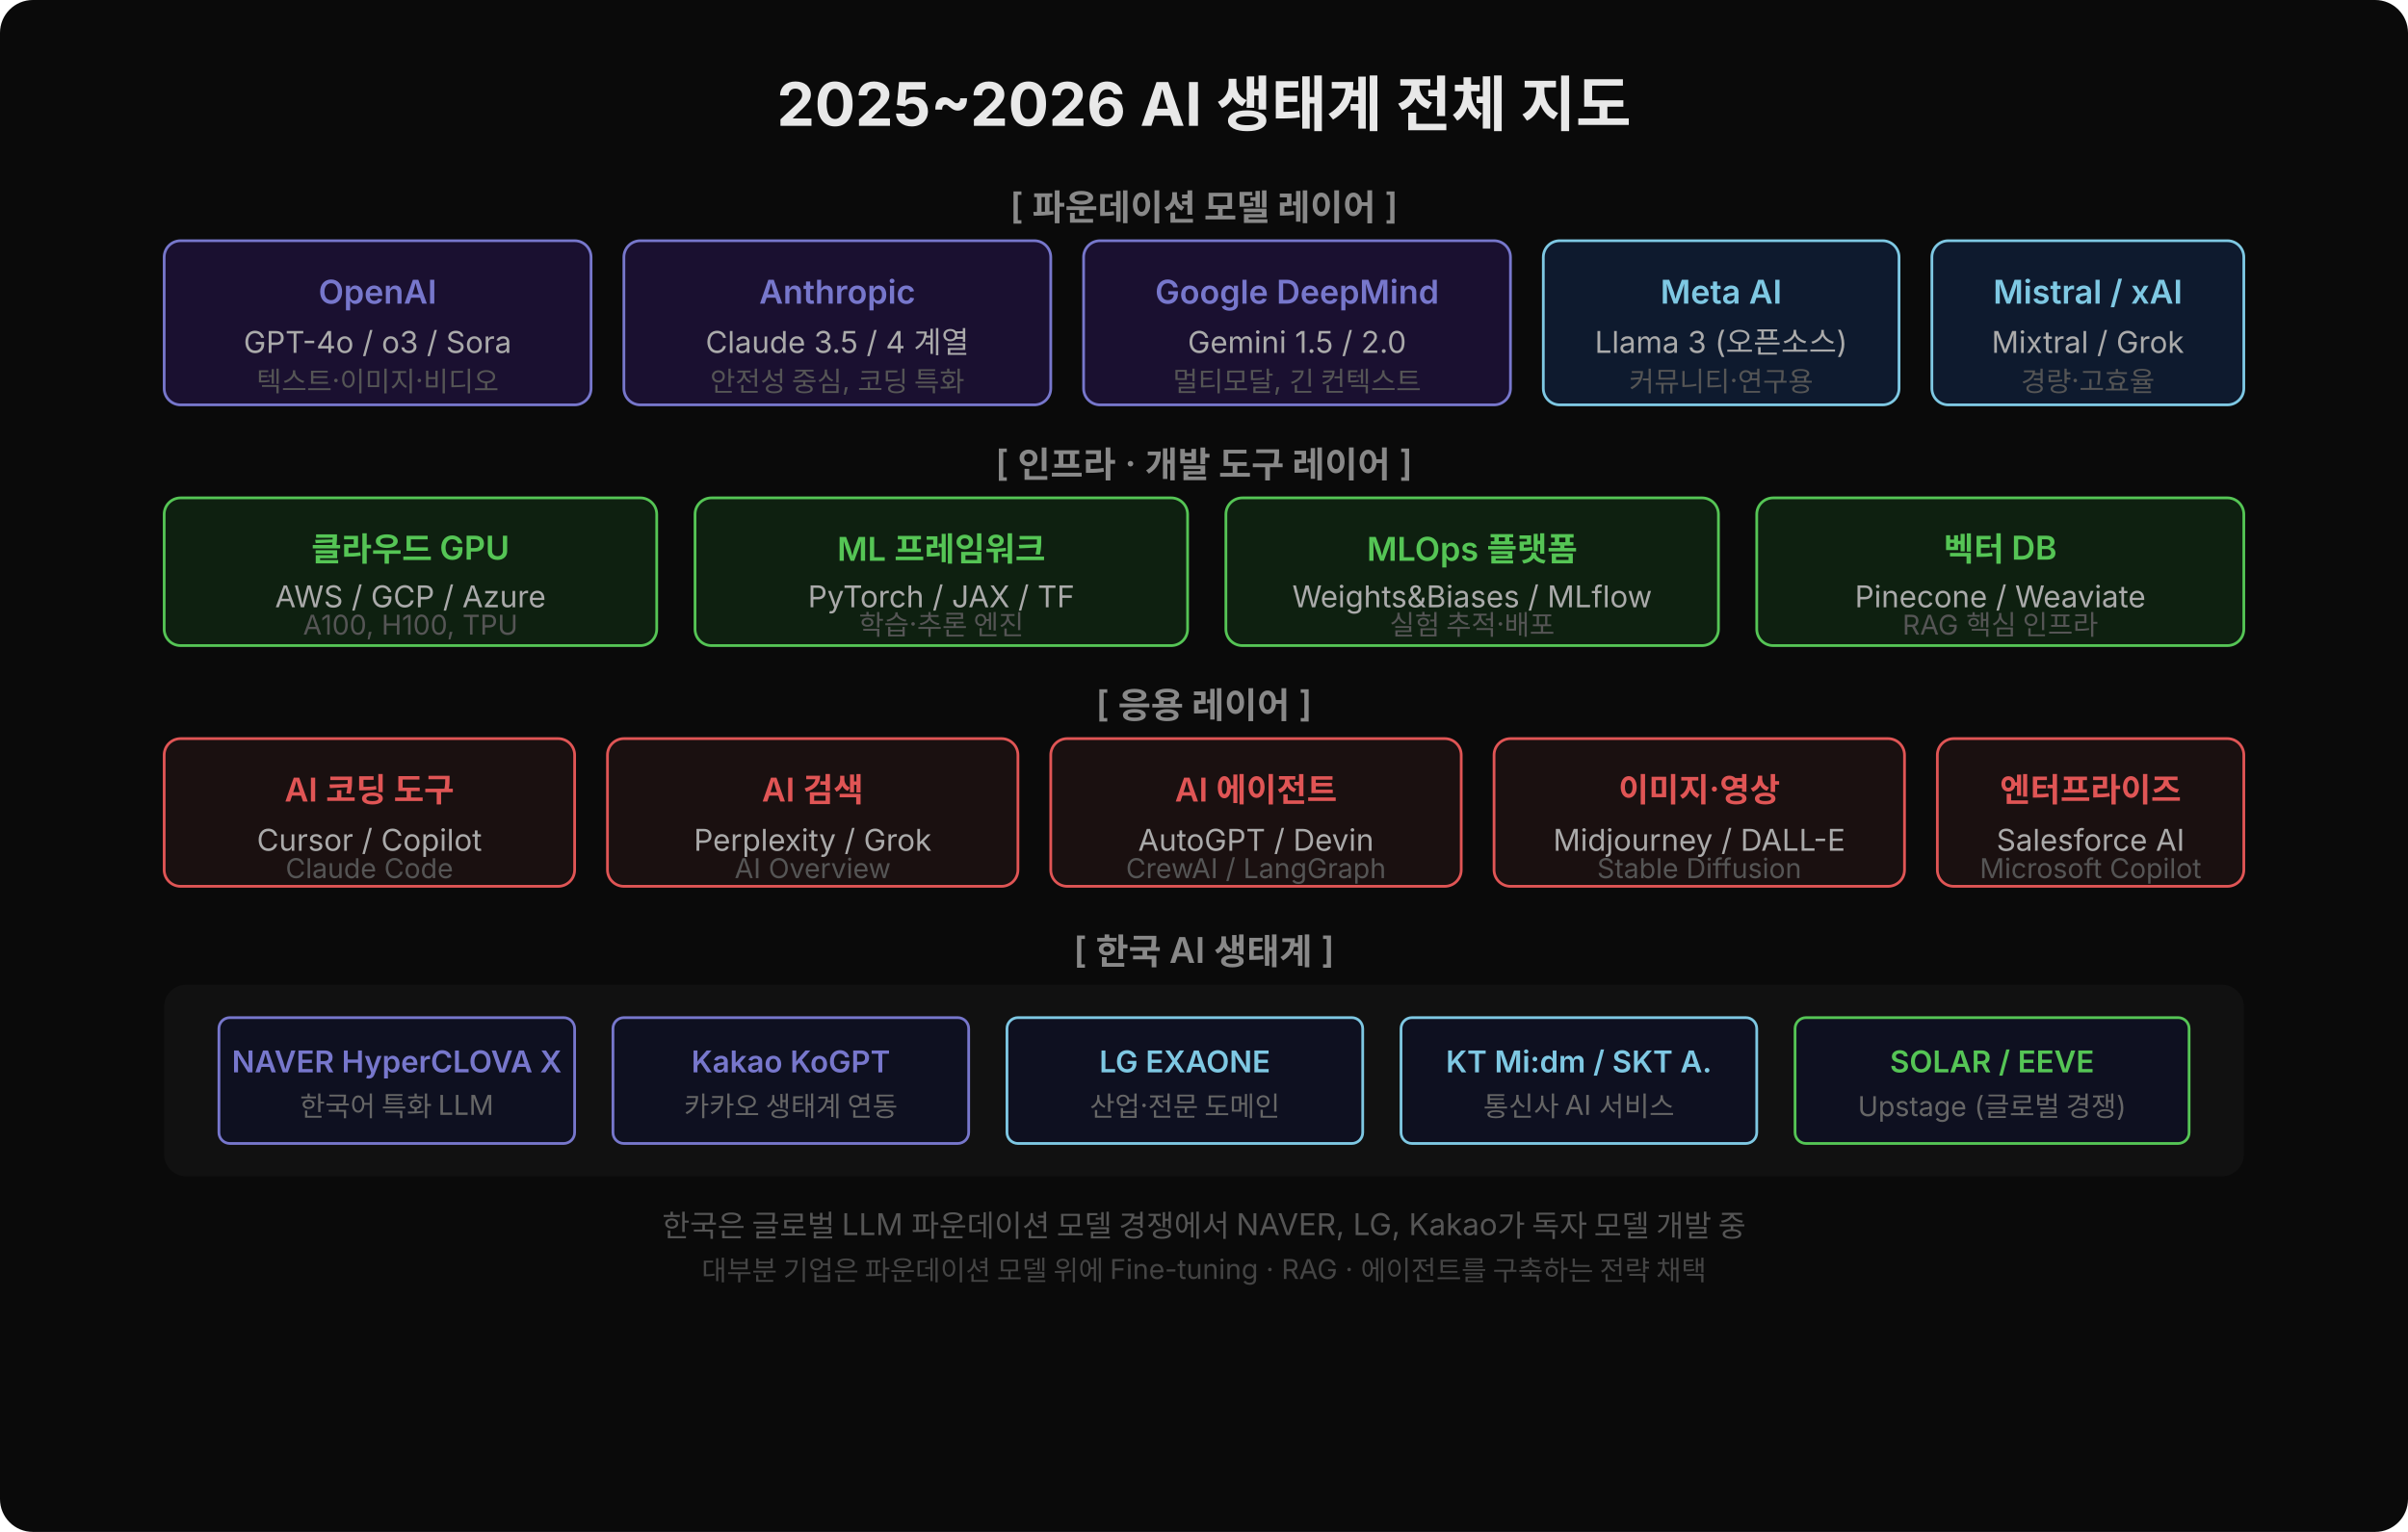
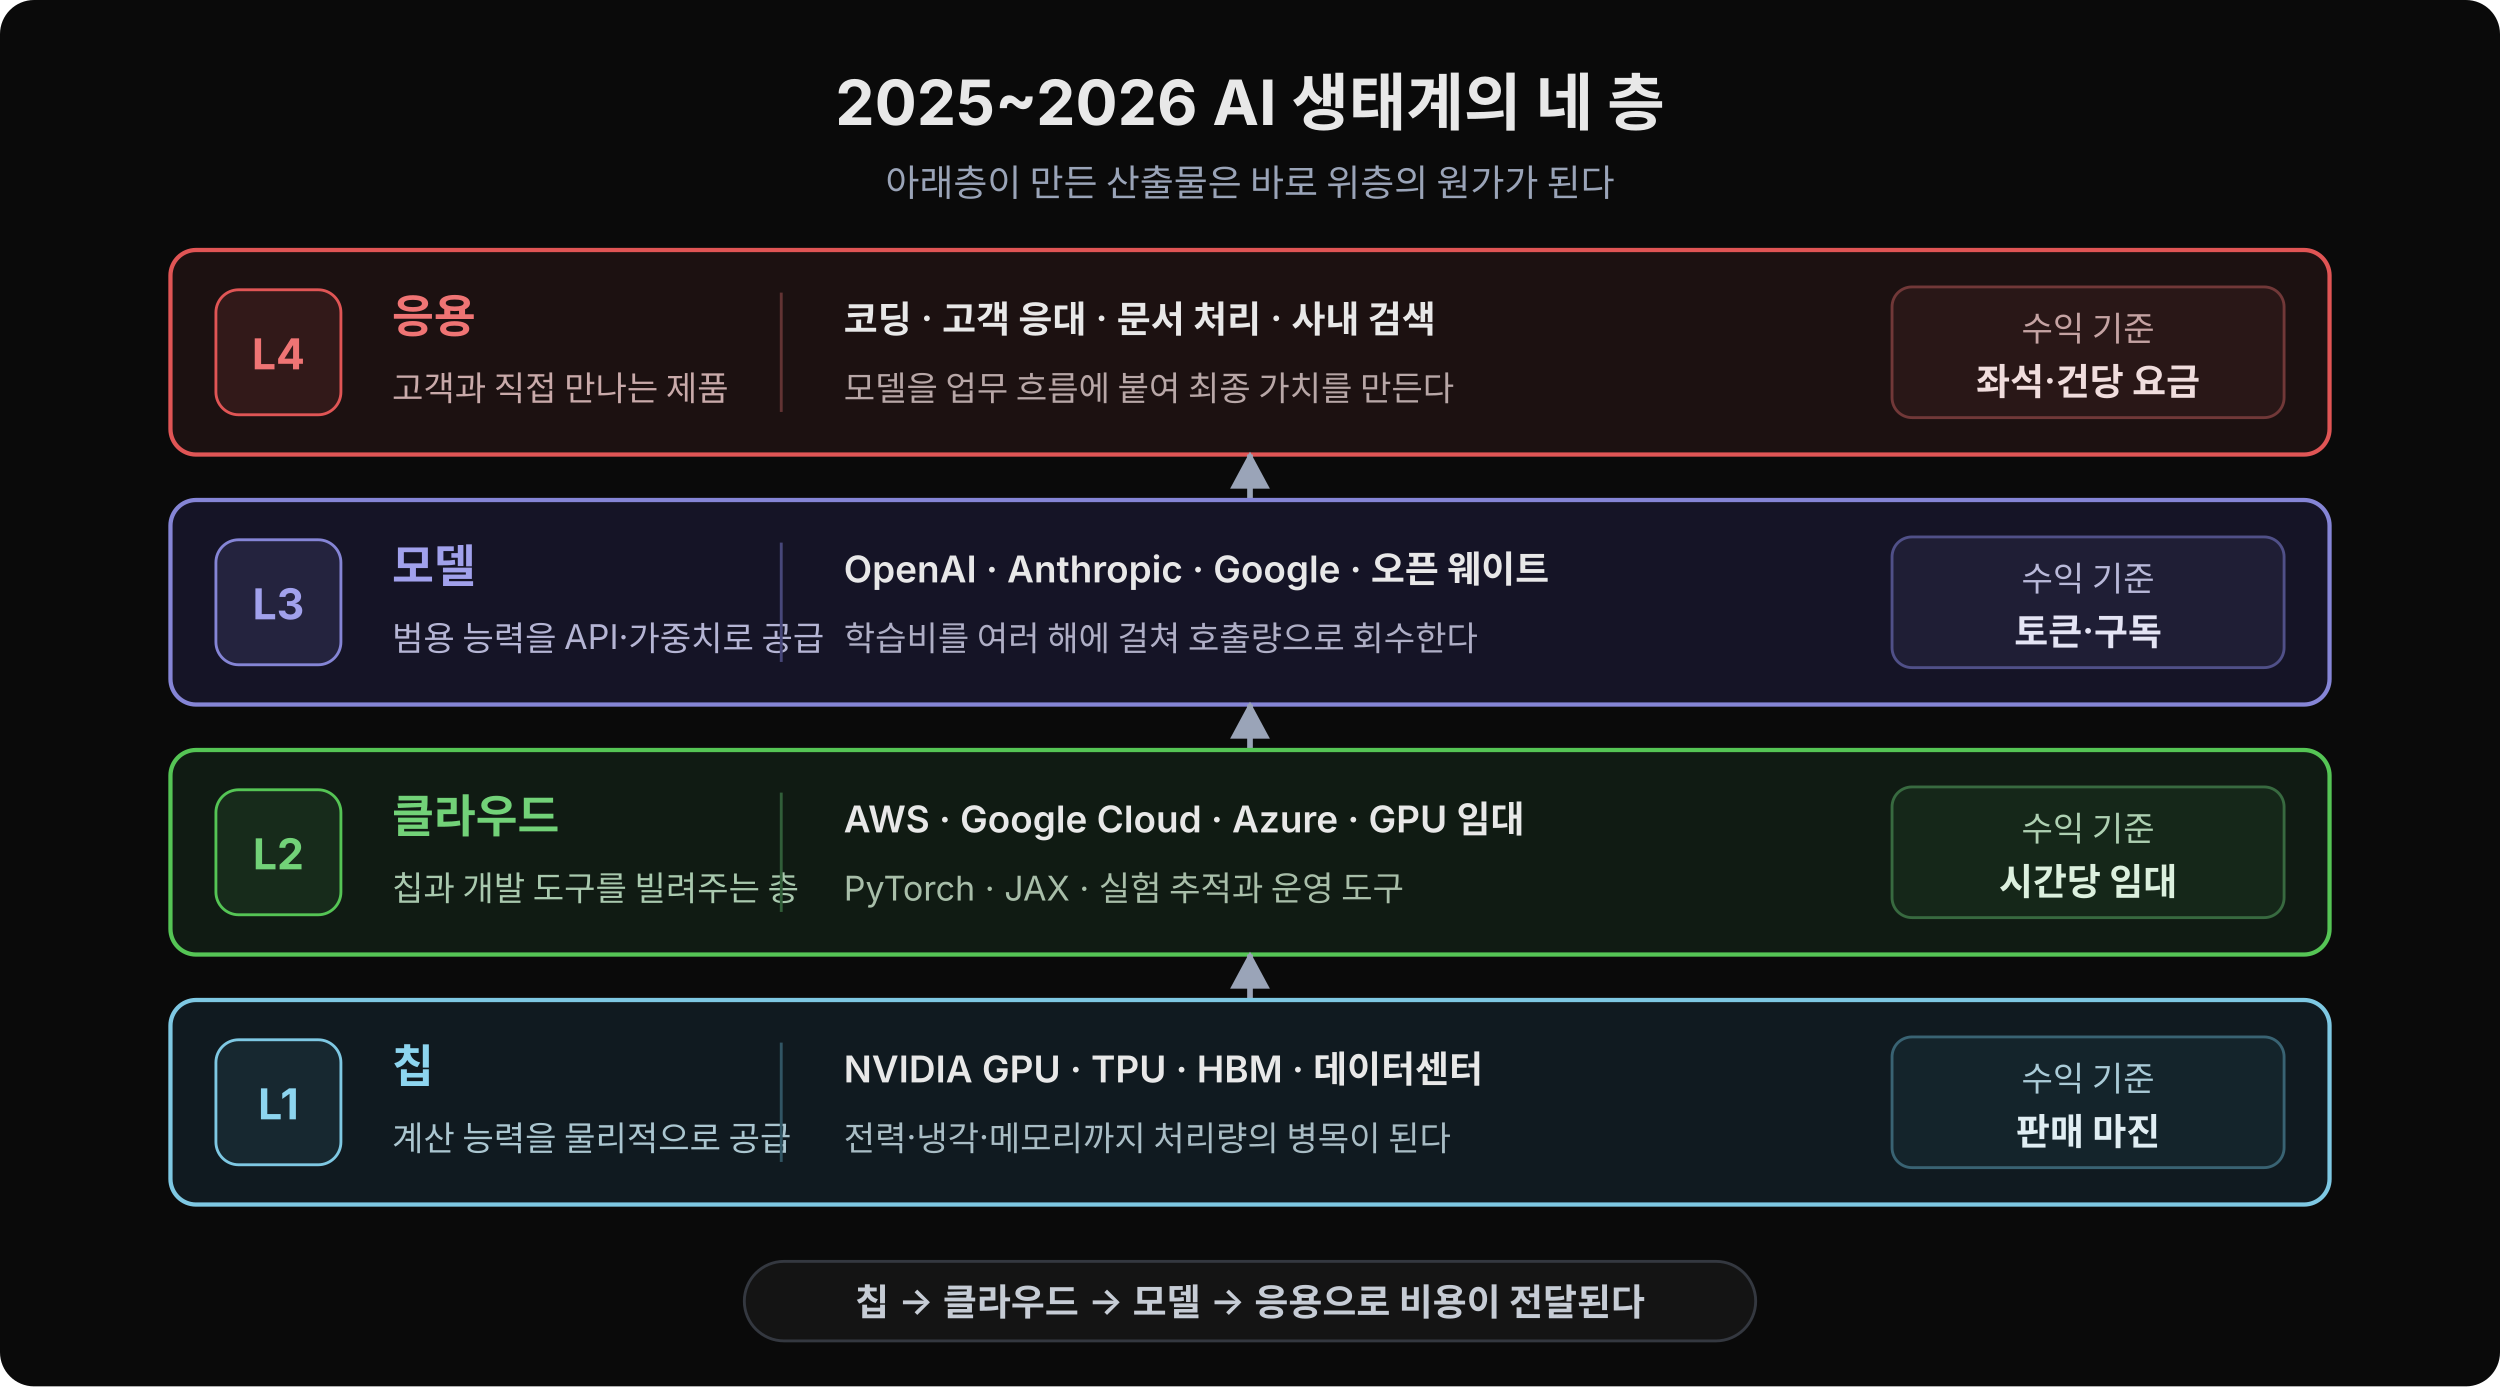
- <svg xmlns="http://www.w3.org/2000/svg" width="880" height="560" viewBox="0 0 880 560">
+ <svg xmlns="http://www.w3.org/2000/svg" width="880" height="488" viewBox="0 0 880 488">
  <defs>
-     <style>text:not([font-family]) { font-family: 'Wanted Sans Variable','Wanted Sans',-apple-system,sans-serif; }</style>
+     <style>text { font-family: 'Wanted Sans Variable','Wanted Sans',-apple-system,sans-serif; }</style>
+     <marker id="stack-arrow" viewBox="0 0 14 14" refX="12" refY="7" markerUnits="userSpaceOnUse" markerWidth="14" markerHeight="14" orient="auto">
+       <path d="M 0 0 L 13 7 L 0 14 z" fill="#9aa4b8" />
+     </marker>
  </defs>
-   <rect width="880" height="560" fill="#0a0a0a" rx="12" />
-   <text x="440" y="46" text-anchor="middle" font-size="22" font-weight="700" fill="#e8e8e8">2025~2026 AI 생태계 전체 지도</text>
-   <text x="440" y="80" text-anchor="middle" font-size="13" font-weight="600" fill="#888">[ 파운데이션 모델 레이어 ]</text>
-   <rect x="60" y="88" width="156" height="60" rx="6" fill="#1a1030" stroke="#7777cc" stroke-width="1" />
-   <text x="138" y="111" text-anchor="middle" font-size="12" font-weight="600" fill="#7777cc">OpenAI</text>
-   <text x="138" y="129" text-anchor="middle" font-size="11" fill="#aaa">GPT-4o / o3 / Sora</text>
-   <text x="138" y="143" text-anchor="middle" font-size="10" fill="#555">텍스트·이미지·비디오</text>
-   <rect x="228" y="88" width="156" height="60" rx="6" fill="#1a1030" stroke="#7777cc" stroke-width="1" />
-   <text x="306" y="111" text-anchor="middle" font-size="12" font-weight="600" fill="#7777cc">Anthropic</text>
-   <text x="306" y="129" text-anchor="middle" font-size="11" fill="#aaa">Claude 3.5 / 4 계열</text>
-   <text x="306" y="143" text-anchor="middle" font-size="10" fill="#555">안전성 중심, 코딩 특화</text>
-   <rect x="396" y="88" width="156" height="60" rx="6" fill="#1a1030" stroke="#7777cc" stroke-width="1" />
-   <text x="474" y="111" text-anchor="middle" font-size="12" font-weight="600" fill="#7777cc">Google DeepMind</text>
-   <text x="474" y="129" text-anchor="middle" font-size="11" fill="#aaa">Gemini 1.5 / 2.0</text>
-   <text x="474" y="143" text-anchor="middle" font-size="10" fill="#555">멀티모달, 긴 컨텍스트</text>
-   <rect x="564" y="88" width="130" height="60" rx="6" fill="#0e1a2e" stroke="#7ec8e3" stroke-width="1" />
-   <text x="629" y="111" text-anchor="middle" font-size="12" font-weight="600" fill="#7ec8e3">Meta AI</text>
-   <text x="629" y="129" text-anchor="middle" font-size="11" fill="#aaa">Llama 3 (오픈소스)</text>
-   <text x="629" y="143" text-anchor="middle" font-size="10" fill="#555">커뮤니티·연구용</text>
-   <rect x="706" y="88" width="114" height="60" rx="6" fill="#0e1a2e" stroke="#7ec8e3" stroke-width="1" />
-   <text x="763" y="111" text-anchor="middle" font-size="12" font-weight="600" fill="#7ec8e3">Mistral / xAI</text>
-   <text x="763" y="129" text-anchor="middle" font-size="11" fill="#aaa">Mixtral / Grok</text>
-   <text x="763" y="143" text-anchor="middle" font-size="10" fill="#555">경량·고효율</text>
-   <text x="440" y="174" text-anchor="middle" font-size="13" font-weight="600" fill="#888">[ 인프라 · 개발 도구 레이어 ]</text>
-   <rect x="60" y="182" width="180" height="54" rx="6" fill="#0e2010" stroke="#55c555" stroke-width="1" />
-   <text x="150" y="205" text-anchor="middle" font-size="12" font-weight="600" fill="#55c555">클라우드 GPU</text>
-   <text x="150" y="222" text-anchor="middle" font-size="11" fill="#aaa">AWS / GCP / Azure</text>
-   <text x="150" y="232" text-anchor="middle" font-size="10" fill="#555">A100, H100, TPU</text>
-   <rect x="254" y="182" width="180" height="54" rx="6" fill="#0e2010" stroke="#55c555" stroke-width="1" />
-   <text x="344" y="205" text-anchor="middle" font-size="12" font-weight="600" fill="#55c555">ML 프레임워크</text>
-   <text x="344" y="222" text-anchor="middle" font-size="11" fill="#aaa">PyTorch / JAX / TF</text>
-   <text x="344" y="232" text-anchor="middle" font-size="10" fill="#555">학습·추론 엔진</text>
-   <rect x="448" y="182" width="180" height="54" rx="6" fill="#0e2010" stroke="#55c555" stroke-width="1" />
-   <text x="538" y="205" text-anchor="middle" font-size="12" font-weight="600" fill="#55c555">MLOps 플랫폼</text>
-   <text x="538" y="222" text-anchor="middle" font-size="11" fill="#aaa">Weights&amp;Biases / MLflow</text>
-   <text x="538" y="232" text-anchor="middle" font-size="10" fill="#555">실험 추적·배포</text>
-   <rect x="642" y="182" width="178" height="54" rx="6" fill="#0e2010" stroke="#55c555" stroke-width="1" />
-   <text x="731" y="205" text-anchor="middle" font-size="12" font-weight="600" fill="#55c555">벡터 DB</text>
-   <text x="731" y="222" text-anchor="middle" font-size="11" fill="#aaa">Pinecone / Weaviate</text>
-   <text x="731" y="232" text-anchor="middle" font-size="10" fill="#555">RAG 핵심 인프라</text>
-   <text x="440" y="262" text-anchor="middle" font-size="13" font-weight="600" fill="#888">[ 응용 레이어 ]</text>
-   <rect x="60" y="270" width="150" height="54" rx="6" fill="#1a1010" stroke="#e05555" stroke-width="1" />
-   <text x="135" y="293" text-anchor="middle" font-size="12" font-weight="600" fill="#e05555">AI 코딩 도구</text>
-   <text x="135" y="311" text-anchor="middle" font-size="11" fill="#aaa">Cursor / Copilot</text>
-   <text x="135" y="321" text-anchor="middle" font-size="10" fill="#555">Claude Code</text>
-   <rect x="222" y="270" width="150" height="54" rx="6" fill="#1a1010" stroke="#e05555" stroke-width="1" />
-   <text x="297" y="293" text-anchor="middle" font-size="12" font-weight="600" fill="#e05555">AI 검색</text>
-   <text x="297" y="311" text-anchor="middle" font-size="11" fill="#aaa">Perplexity / Grok</text>
-   <text x="297" y="321" text-anchor="middle" font-size="10" fill="#555">AI Overview</text>
-   <rect x="384" y="270" width="150" height="54" rx="6" fill="#1a1010" stroke="#e05555" stroke-width="1" />
-   <text x="459" y="293" text-anchor="middle" font-size="12" font-weight="600" fill="#e05555">AI 에이전트</text>
-   <text x="459" y="311" text-anchor="middle" font-size="11" fill="#aaa">AutoGPT / Devin</text>
-   <text x="459" y="321" text-anchor="middle" font-size="10" fill="#555">CrewAI / LangGraph</text>
-   <rect x="546" y="270" width="150" height="54" rx="6" fill="#1a1010" stroke="#e05555" stroke-width="1" />
-   <text x="621" y="293" text-anchor="middle" font-size="12" font-weight="600" fill="#e05555">이미지·영상</text>
-   <text x="621" y="311" text-anchor="middle" font-size="11" fill="#aaa">Midjourney / DALL-E</text>
-   <text x="621" y="321" text-anchor="middle" font-size="10" fill="#555">Stable Diffusion</text>
-   <rect x="708" y="270" width="112" height="54" rx="6" fill="#1a1010" stroke="#e05555" stroke-width="1" />
-   <text x="764" y="293" text-anchor="middle" font-size="12" font-weight="600" fill="#e05555">엔터프라이즈</text>
-   <text x="764" y="311" text-anchor="middle" font-size="11" fill="#aaa">Salesforce AI</text>
-   <text x="764" y="321" text-anchor="middle" font-size="10" fill="#555">Microsoft Copilot</text>
-   <text x="440" y="352" text-anchor="middle" font-size="13" font-weight="600" fill="#888">[ 한국 AI 생태계 ]</text>
-   <rect x="60" y="360" width="760" height="70" rx="8" fill="#111" />
-   <rect x="80" y="372" width="130" height="46" rx="4" fill="#0e1020" stroke="#7777cc" stroke-width="1" />
-   <text x="145" y="392" text-anchor="middle" font-size="11" font-weight="600" fill="#7777cc">NAVER HyperCLOVA X</text>
-   <text x="145" y="408" text-anchor="middle" font-size="10" fill="#666">한국어 특화 LLM</text>
-   <rect x="224" y="372" width="130" height="46" rx="4" fill="#0e1020" stroke="#7777cc" stroke-width="1" />
-   <text x="289" y="392" text-anchor="middle" font-size="11" font-weight="600" fill="#7777cc">Kakao KoGPT</text>
-   <text x="289" y="408" text-anchor="middle" font-size="10" fill="#666">카카오 생태계 연동</text>
-   <rect x="368" y="372" width="130" height="46" rx="4" fill="#0e1020" stroke="#7ec8e3" stroke-width="1" />
-   <text x="433" y="392" text-anchor="middle" font-size="11" font-weight="600" fill="#7ec8e3">LG EXAONE</text>
-   <text x="433" y="408" text-anchor="middle" font-size="10" fill="#666">산업·전문 도메인</text>
-   <rect x="512" y="372" width="130" height="46" rx="4" fill="#0e1020" stroke="#7ec8e3" stroke-width="1" />
-   <text x="577" y="392" text-anchor="middle" font-size="11" font-weight="600" fill="#7ec8e3">KT Mi:dm / SKT A.</text>
-   <text x="577" y="408" text-anchor="middle" font-size="10" fill="#666">통신사 AI 서비스</text>
-   <rect x="656" y="372" width="144" height="46" rx="4" fill="#0e1020" stroke="#55c555" stroke-width="1" />
-   <text x="728" y="392" text-anchor="middle" font-size="11" font-weight="600" fill="#55c555">SOLAR / EEVE</text>
-   <text x="728" y="408" text-anchor="middle" font-size="10" fill="#666">Upstage (글로벌 경쟁)</text>
-   <text x="440" y="452" text-anchor="middle" font-size="11" fill="#555">한국은 글로벌 LLM 파운데이션 모델 경쟁에서 NAVER, LG, Kakao가 독자 모델 개발 중</text>
-   <text x="440" y="468" text-anchor="middle" font-size="10" fill="#444">대부분 기업은 파운데이션 모델 위에 Fine-tuning · RAG · 에이전트를 구축하는 전략 채택</text>
+   <rect width="880" height="488" fill="#0a0a0a" rx="12" />
+   <text x="440" y="44" font-size="22" font-weight="700" fill="#e8e8e8" text-anchor="middle">2025~2026 AI 생태계의 네 층</text>
+   <text x="440" y="69" font-size="13" fill="#9aa4b8" text-anchor="middle">아래층이 만든 산출물은 바로 위층의 원가가 된다</text>
+   <rect x="60" y="88" width="760" height="72" rx="9" fill="#1c1111" stroke="#e05555" stroke-width="1.5" />
+   <rect x="76" y="102" width="44" height="44" rx="8" fill="#321919" stroke="#e05555" stroke-width="1" />
+   <text x="98" y="130" font-size="15" font-weight="700" fill="#ef7474" text-anchor="middle">L4</text>
+   <text x="138" y="117" font-size="16" font-weight="700" fill="#ef7474">응용</text>
+   <text x="138" y="141" font-size="12" fill="#c9aaaa">고객과 직접 만나는 제품</text>
+   <line x1="275" y1="103" x2="275" y2="145" stroke="#623333" stroke-width="1" />
+   <text x="297" y="117" font-size="13" font-weight="600" fill="#e8e8e8">코딩 · 고객 응대 · 문서 처리 · 사내 검색</text>
+   <text x="297" y="141" font-size="12" fill="#b8a7a7">모델을 업무 흐름에 붙여 최종 가치를 만든다</text>
+   <rect x="666" y="101" width="138" height="46" rx="7" fill="#291717" stroke="#713838" stroke-width="1" />
+   <text x="735" y="120" font-size="12" fill="#c5a3a3" text-anchor="middle">수익 기준</text>
+   <text x="735" y="139" font-size="13" font-weight="600" fill="#f0dddd" text-anchor="middle">좌석·건당 요금</text>
+   <line x1="440" y1="176" x2="440" y2="160" stroke="#9aa4b8" stroke-width="2" marker-end="url(#stack-arrow)" />
+   <rect x="60" y="176" width="760" height="72" rx="9" fill="#151426" stroke="#8585d6" stroke-width="1.5" />
+   <rect x="76" y="190" width="44" height="44" rx="8" fill="#24233e" stroke="#8585d6" stroke-width="1" />
+   <text x="98" y="218" font-size="15" font-weight="700" fill="#a1a1ec" text-anchor="middle">L3</text>
+   <text x="138" y="205" font-size="16" font-weight="700" fill="#a1a1ec">모델</text>
+   <text x="138" y="229" font-size="12" fill="#b5b5d4">범용 능력을 API·가중치로 공급</text>
+   <line x1="275" y1="191" x2="275" y2="233" stroke="#47477a" stroke-width="1" />
+   <text x="297" y="205" font-size="13" font-weight="600" fill="#e8e8e8">OpenAI · Anthropic · Google · 오픈 웨이트</text>
+   <text x="297" y="229" font-size="12" fill="#afafc6">학습비를 여러 해에 걸쳐 호출량으로 회수한다</text>
+   <rect x="666" y="189" width="138" height="46" rx="7" fill="#1f1e35" stroke="#505088" stroke-width="1" />
+   <text x="735" y="208" font-size="12" fill="#b9b9d9" text-anchor="middle">수익 기준</text>
+   <text x="735" y="227" font-size="13" font-weight="600" fill="#e4e4f4" text-anchor="middle">토큰·구독</text>
+   <line x1="440" y1="264" x2="440" y2="248" stroke="#9aa4b8" stroke-width="2" marker-end="url(#stack-arrow)" />
+   <rect x="60" y="264" width="760" height="72" rx="9" fill="#101b13" stroke="#55c555" stroke-width="1.5" />
+   <rect x="76" y="278" width="44" height="44" rx="8" fill="#172b1b" stroke="#55c555" stroke-width="1" />
+   <text x="98" y="306" font-size="15" font-weight="700" fill="#72d278" text-anchor="middle">L2</text>
+   <text x="138" y="293" font-size="16" font-weight="700" fill="#72d278">클라우드</text>
+   <text x="138" y="317" font-size="12" fill="#a9c9ae">칩과 개발 도구를 빌려주는 층</text>
+   <line x1="275" y1="279" x2="275" y2="321" stroke="#315e39" stroke-width="1" />
+   <text x="297" y="293" font-size="13" font-weight="600" fill="#e8e8e8">AWS · Google Cloud · Azure · GPU 임대</text>
+   <text x="297" y="317" font-size="12" fill="#a8bea9">PyTorch · JAX · 실험 추적과 운영 도구</text>
+   <rect x="666" y="277" width="138" height="46" rx="7" fill="#152719" stroke="#386a40" stroke-width="1" />
+   <text x="735" y="296" font-size="12" fill="#aed0b2" text-anchor="middle">수익 기준</text>
+   <text x="735" y="315" font-size="13" font-weight="600" fill="#dcf0de" text-anchor="middle">시간당 임대</text>
+   <line x1="440" y1="352" x2="440" y2="336" stroke="#9aa4b8" stroke-width="2" marker-end="url(#stack-arrow)" />
+   <rect x="60" y="352" width="760" height="72" rx="9" fill="#101a20" stroke="#7ec8e3" stroke-width="1.5" />
+   <rect x="76" y="366" width="44" height="44" rx="8" fill="#172830" stroke="#7ec8e3" stroke-width="1" />
+   <text x="98" y="394" font-size="15" font-weight="700" fill="#8dd5ef" text-anchor="middle">L1</text>
+   <text x="138" y="381" font-size="16" font-weight="700" fill="#8dd5ef">칩</text>
+   <text x="138" y="405" font-size="12" fill="#abc6d0">계산 능력을 물리적으로 공급</text>
+   <line x1="275" y1="367" x2="275" y2="409" stroke="#315564" stroke-width="1" />
+   <text x="297" y="381" font-size="13" font-weight="600" fill="#e8e8e8">NVIDIA GPU · TPU · HBM · 데이터센터</text>
+   <text x="297" y="405" font-size="12" fill="#a9bdc5">전력·냉각·메모리까지 처리량의 병목이 된다</text>
+   <rect x="666" y="365" width="138" height="46" rx="7" fill="#14242b" stroke="#396373" stroke-width="1" />
+   <text x="735" y="384" font-size="12" fill="#aacbd7" text-anchor="middle">수익 기준</text>
+   <text x="735" y="403" font-size="13" font-weight="600" fill="#e0eef3" text-anchor="middle">판매 마진</text>
+   <rect x="262" y="444" width="356" height="28" rx="14" fill="#141414" stroke="#343840" stroke-width="1" />
+   <text x="440" y="463" font-size="13" font-weight="600" fill="#c6ccd5" text-anchor="middle">칩 → 클라우드 → 모델 → 응용으로 비용이 전달된다</text>
</svg>
